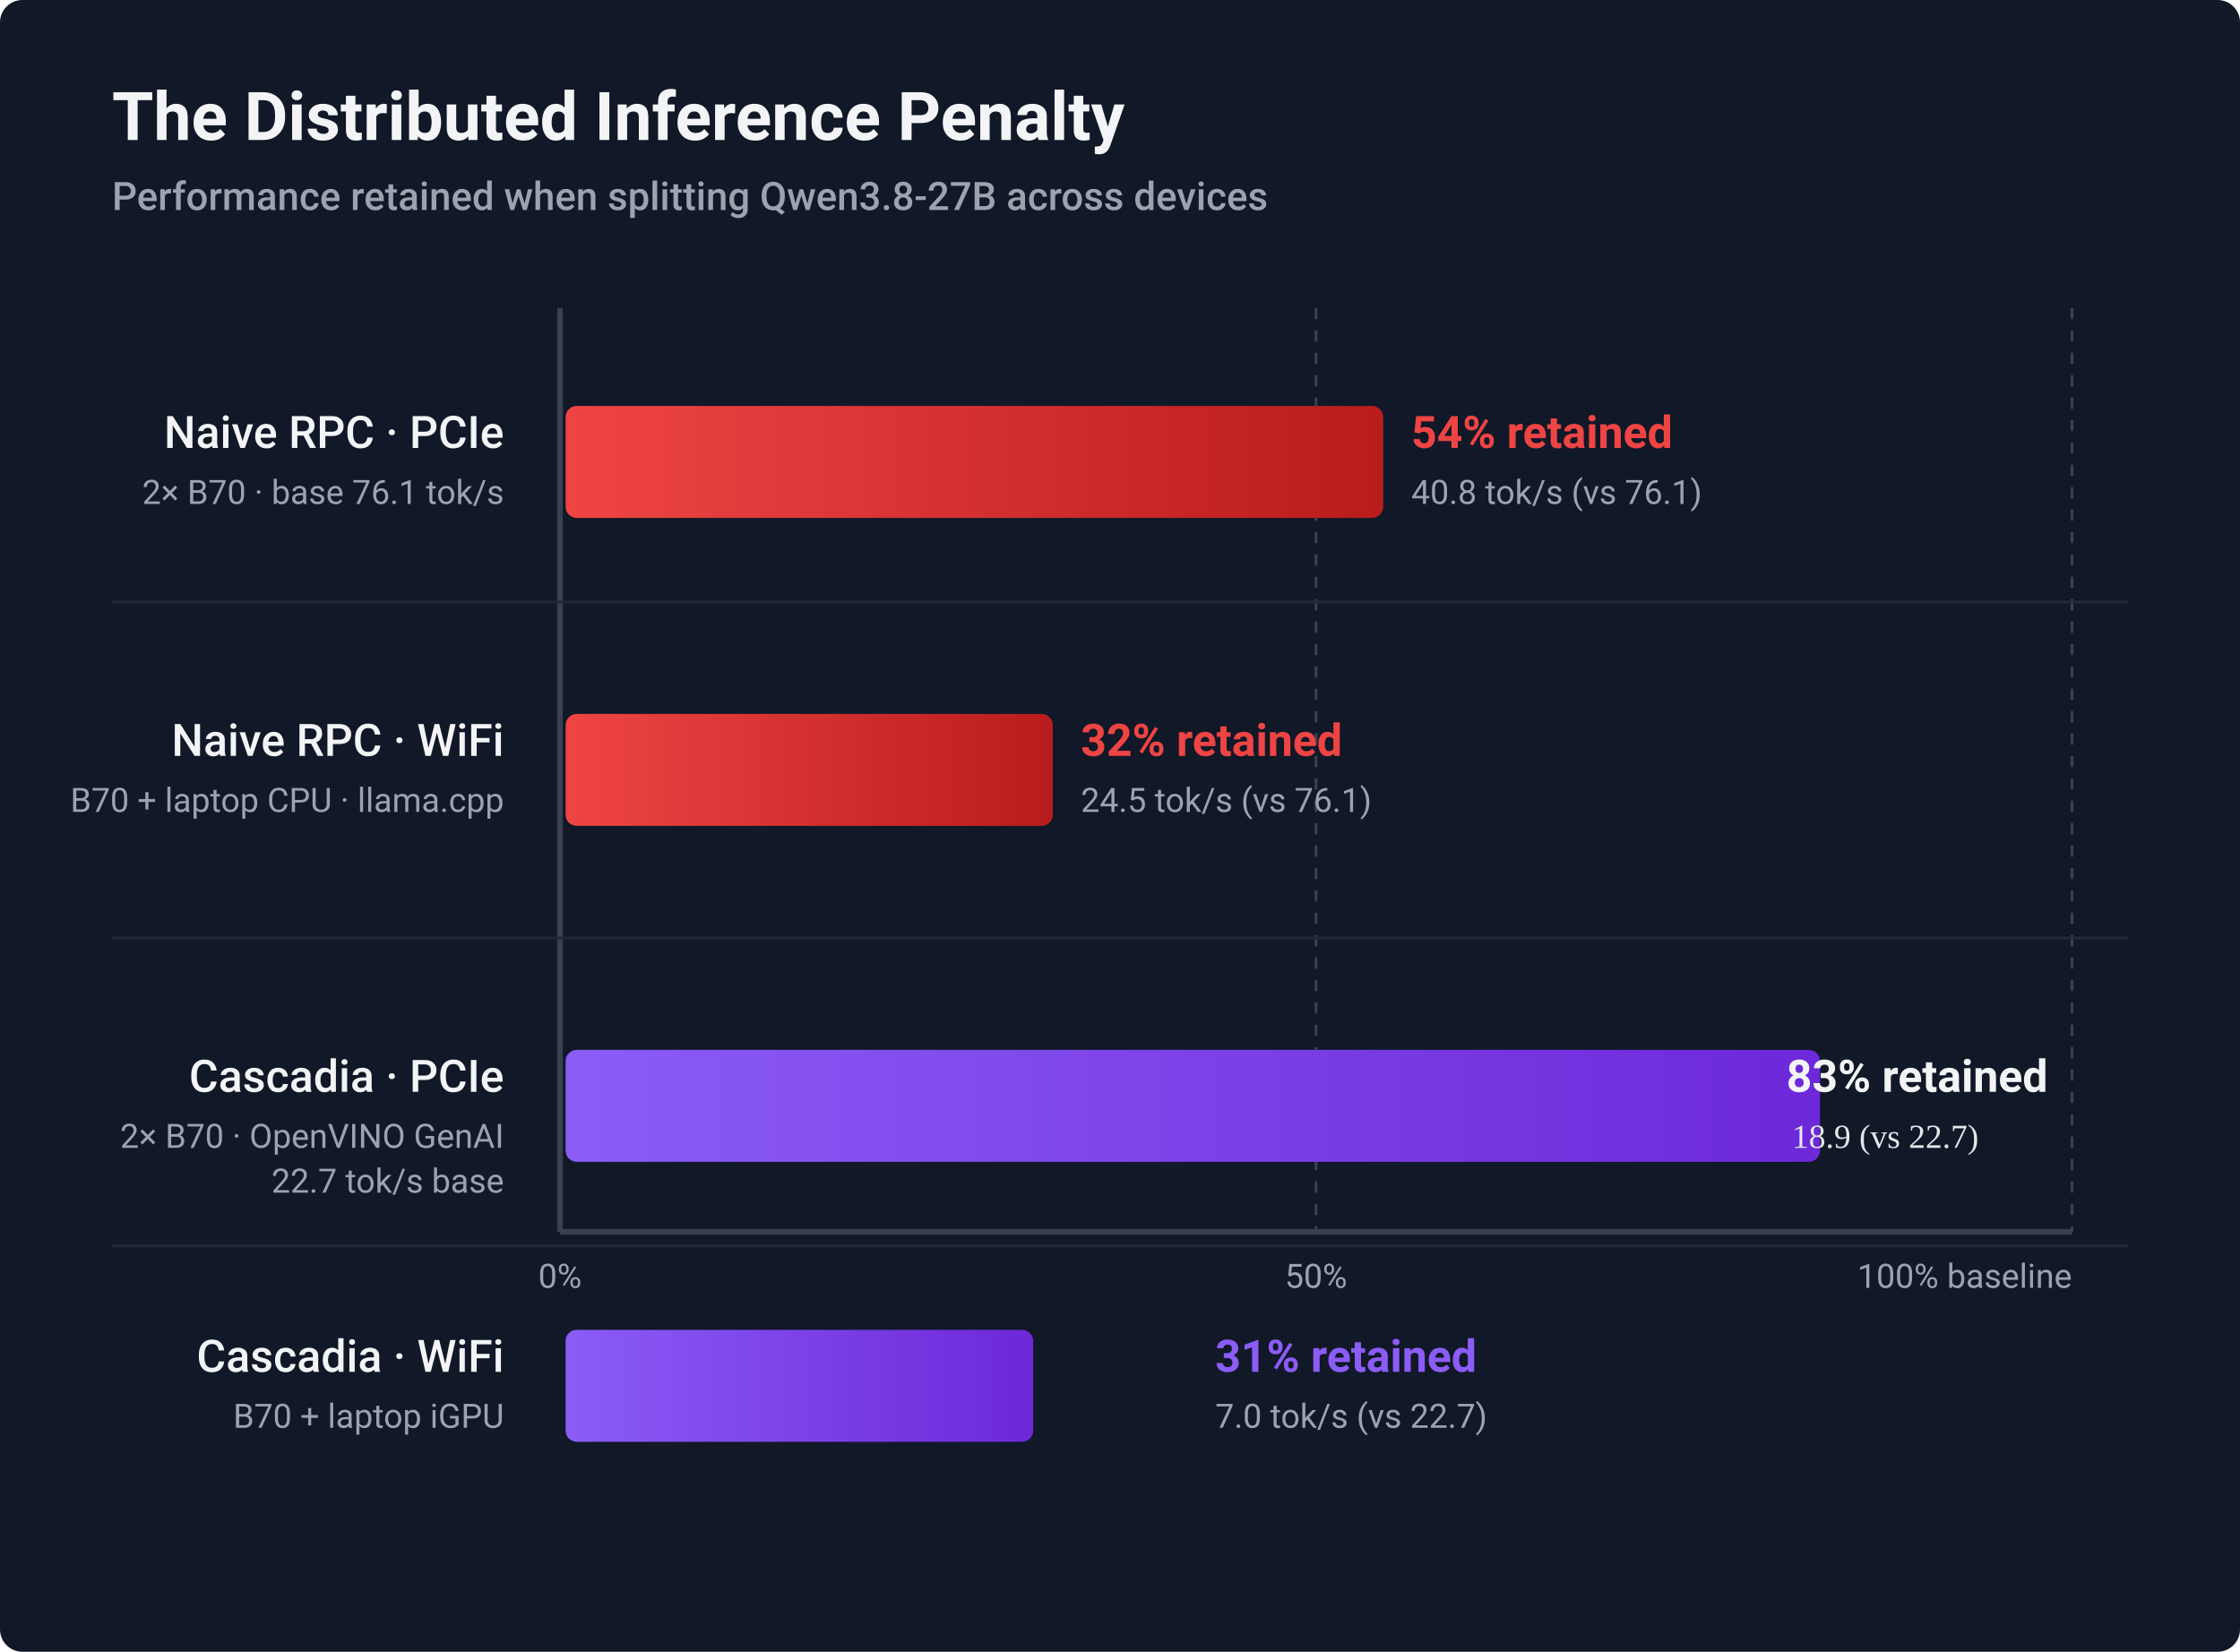
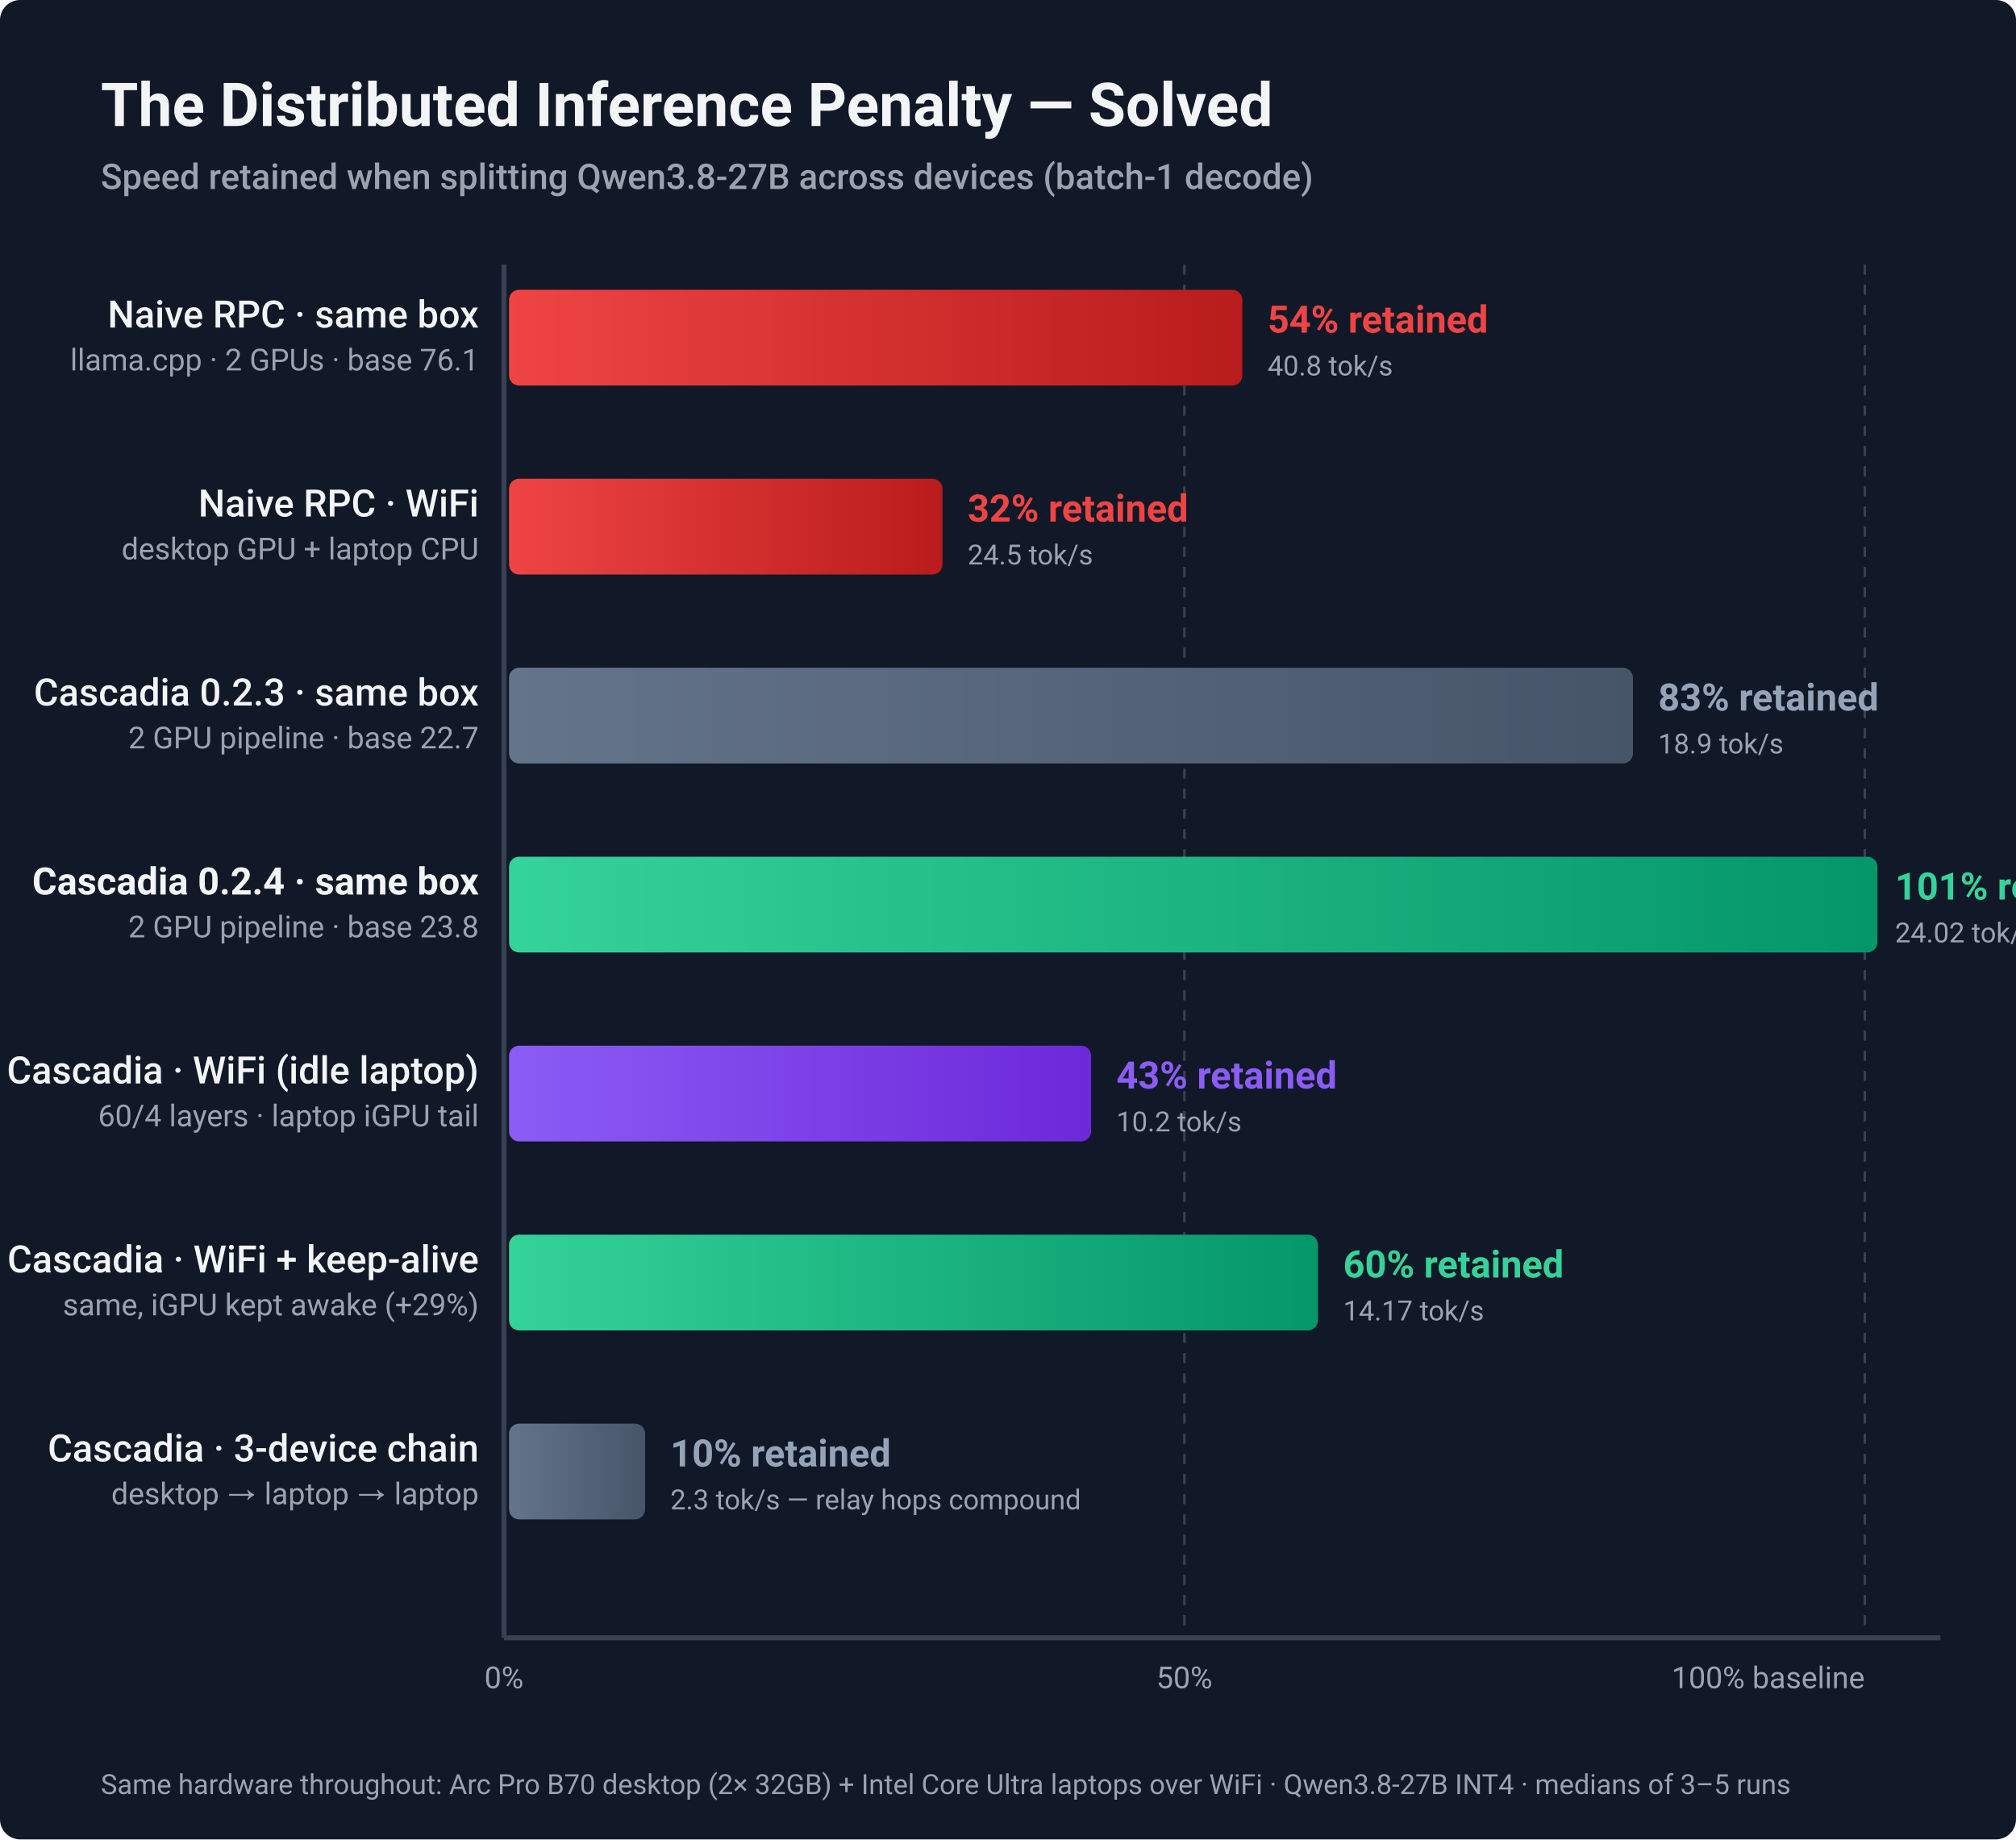
- <svg xmlns="http://www.w3.org/2000/svg" viewBox="0 0 800 590">
+ <svg xmlns="http://www.w3.org/2000/svg" viewBox="0 0 800 730">
  <defs>
    <linearGradient id="rpcGrad" x1="0%" y1="0%" x2="100%" y2="0%">
      <stop offset="0%" stop-color="#ef4444" />
      <stop offset="100%" stop-color="#b91c1c" />
    </linearGradient>
    <linearGradient id="cascGrad" x1="0%" y1="0%" x2="100%" y2="0%">
      <stop offset="0%" stop-color="#8b5cf6" />
      <stop offset="100%" stop-color="#6d28d9" />
+     </linearGradient>
+     <linearGradient id="winGrad" x1="0%" y1="0%" x2="100%" y2="0%">
+       <stop offset="0%" stop-color="#34d399" />
+       <stop offset="100%" stop-color="#059669" />
+     </linearGradient>
+     <linearGradient id="mutedGrad" x1="0%" y1="0%" x2="100%" y2="0%">
+       <stop offset="0%" stop-color="#64748b" />
+       <stop offset="100%" stop-color="#475569" />
    </linearGradient>
    <style>
      .text-base { font-family: -apple-system, BlinkMacSystemFont, "Segoe UI", Roboto, Helvetica, Arial, sans-serif; }
      .text-heavy { font-weight: 700; }
      .text-medium { font-weight: 500; }
      .text-light { font-weight: 400; fill: #9ca3af; }
      .axis-label { fill: #9ca3af; font-size: 12px; }
    </style>
  </defs>
  <rect width="100%" height="100%" fill="#111827" rx="8" />
-   <text x="40" y="50" class="text-base text-heavy" fill="#f3f4f6" font-size="24">The Distributed Inference Penalty</text>
-   <text x="40" y="75" class="text-base text-medium" fill="#9ca3af" font-size="14">Performance retained when splitting Qwen3.8-27B across devices</text>
-   <line x1="200" y1="110" x2="200" y2="440" stroke="#374151" stroke-width="2" />
-   <line x1="200" y1="440" x2="740" y2="440" stroke="#374151" stroke-width="2" />
-   <text x="200" y="460" class="text-base axis-label" text-anchor="middle">0%</text>
-   <text x="470" y="460" class="text-base axis-label" text-anchor="middle">50%</text>
-   <text x="740" y="460" class="text-base axis-label" text-anchor="end">100% baseline</text>
-   <line x1="740" y1="110" x2="740" y2="440" stroke="#374151" stroke-width="1" stroke-dasharray="4" />
-   <line x1="470" y1="110" x2="470" y2="440" stroke="#374151" stroke-width="1" stroke-dasharray="4" />
-   <text x="180" y="160" class="text-base text-medium" fill="#f3f4f6" font-size="16" text-anchor="end">Naive RPC · PCIe</text>
-   <text x="180" y="180" class="text-base text-light" font-size="12" text-anchor="end">2× B70 · base 76.1 tok/s</text>
-   <rect x="202" y="145" width="292" height="40" fill="url(#rpcGrad)" rx="4" />
-   <text x="504" y="160" class="text-base text-heavy" fill="#ef4444" font-size="16">54% retained</text>
-   <text x="504" y="180" class="text-base text-light" font-size="12">40.8 tok/s (vs 76.1)</text>
-   <line x1="40" y1="215" x2="760" y2="215" stroke="#1f2937" stroke-width="1" />
-   <text x="180" y="270" class="text-base text-medium" fill="#f3f4f6" font-size="16" text-anchor="end">Naive RPC · WiFi</text>
-   <text x="180" y="290" class="text-base text-light" font-size="12" text-anchor="end">B70 + laptop CPU · llama.cpp</text>
-   <rect x="202" y="255" width="174" height="40" fill="url(#rpcGrad)" rx="4" />
-   <text x="386" y="270" class="text-base text-heavy" fill="#ef4444" font-size="16">32% retained</text>
-   <text x="386" y="290" class="text-base text-light" font-size="12">24.5 tok/s (vs 76.1)</text>
-   <line x1="40" y1="335" x2="760" y2="335" stroke="#1f2937" stroke-width="1" />
-   <text x="180" y="390" class="text-base text-medium" fill="#f3f4f6" font-size="16" text-anchor="end">Cascadia · PCIe</text>
-   <text x="180" y="410" class="text-base text-light" font-size="12" text-anchor="end">2× B70 · OpenVINO GenAI</text>
-   <text x="180" y="426" class="text-base text-light" font-size="12" text-anchor="end">22.7 tok/s base</text>
-   <rect x="202" y="375" width="448" height="40" fill="url(#cascGrad)" rx="4" />
-   <text x="638" y="390" class="text-base text-heavy" fill="#f3f4f6" font-size="16">83% retained</text>
-   <text x="640" y="410" fill="#e5e7eb" font-size="12">18.9 (vs 22.7)</text>
-   <line x1="40" y1="445" x2="760" y2="445" stroke="#1f2937" stroke-width="1" />
-   <text x="180" y="490" class="text-base text-medium" fill="#f3f4f6" font-size="16" text-anchor="end">Cascadia · WiFi</text>
-   <text x="180" y="510" class="text-base text-light" font-size="12" text-anchor="end">B70 + laptop iGPU</text>
-   <rect x="202" y="475" width="167" height="40" fill="url(#cascGrad)" rx="4" />
-   <text x="434" y="490" class="text-base text-heavy" fill="#8b5cf6" font-size="16">31% retained</text>
-   <text x="434" y="510" class="text-base text-light" font-size="12">7.0 tok/s (vs 22.7)</text>
+   <text x="40" y="50" class="text-base text-heavy" fill="#f3f4f6" font-size="24">The Distributed Inference Penalty — Solved</text>
+   <text x="40" y="75" class="text-base text-medium" fill="#9ca3af" font-size="14">Speed retained when splitting Qwen3.8-27B across devices (batch-1 decode)</text>
+   <line x1="200" y1="105" x2="200" y2="650" stroke="#374151" stroke-width="2" />
+   <line x1="200" y1="650" x2="770" y2="650" stroke="#374151" stroke-width="2" />
+   <text x="200" y="670" class="text-base axis-label" text-anchor="middle">0%</text>
+   <text x="470" y="670" class="text-base axis-label" text-anchor="middle">50%</text>
+   <text x="740" y="670" class="text-base axis-label" text-anchor="end">100% baseline</text>
+   <line x1="740" y1="105" x2="740" y2="650" stroke="#374151" stroke-width="1" stroke-dasharray="4" />
+   <line x1="470" y1="105" x2="470" y2="650" stroke="#374151" stroke-width="1" stroke-dasharray="4" />
+   <text x="190" y="130" class="text-base text-medium" fill="#f3f4f6" font-size="15" text-anchor="end">Naive RPC · same box</text>
+   <text x="190" y="147" class="text-base text-light" font-size="12" text-anchor="end">llama.cpp · 2 GPUs · base 76.1</text>
+   <rect x="202" y="115" width="291" height="38" fill="url(#rpcGrad)" rx="4" />
+   <text x="503" y="132" class="text-base text-heavy" fill="#ef4444" font-size="15">54% retained</text>
+   <text x="503" y="149" class="text-base text-light" font-size="11">40.8 tok/s</text>
+   <text x="190" y="205" class="text-base text-medium" fill="#f3f4f6" font-size="15" text-anchor="end">Naive RPC · WiFi</text>
+   <text x="190" y="222" class="text-base text-light" font-size="12" text-anchor="end">desktop GPU + laptop CPU</text>
+   <rect x="202" y="190" width="172" height="38" fill="url(#rpcGrad)" rx="4" />
+   <text x="384" y="207" class="text-base text-heavy" fill="#ef4444" font-size="15">32% retained</text>
+   <text x="384" y="224" class="text-base text-light" font-size="11">24.5 tok/s</text>
+   <text x="190" y="280" class="text-base text-medium" fill="#f3f4f6" font-size="15" text-anchor="end">Cascadia 0.2.3 · same box</text>
+   <text x="190" y="297" class="text-base text-light" font-size="12" text-anchor="end">2 GPU pipeline · base 22.7</text>
+   <rect x="202" y="265" width="446" height="38" fill="url(#mutedGrad)" rx="4" />
+   <text x="658" y="282" class="text-base text-heavy" fill="#94a3b8" font-size="15">83% retained</text>
+   <text x="658" y="299" class="text-base text-light" font-size="11">18.9 tok/s</text>
+   <text x="190" y="355" class="text-base text-heavy" fill="#f3f4f6" font-size="15" text-anchor="end">Cascadia 0.2.4 · same box</text>
+   <text x="190" y="372" class="text-base text-light" font-size="12" text-anchor="end">2 GPU pipeline · base 23.8</text>
+   <rect x="202" y="340" width="543" height="38" fill="url(#winGrad)" rx="4" />
+   <text x="752" y="357" class="text-base text-heavy" fill="#34d399" font-size="15">101% retained</text>
+   <text x="752" y="374" class="text-base text-light" font-size="11">24.02 tok/s · 0.25 ms/frame</text>
+   <text x="190" y="430" class="text-base text-medium" fill="#f3f4f6" font-size="15" text-anchor="end">Cascadia · WiFi (idle laptop)</text>
+   <text x="190" y="447" class="text-base text-light" font-size="12" text-anchor="end">60/4 layers · laptop iGPU tail</text>
+   <rect x="202" y="415" width="231" height="38" fill="url(#cascGrad)" rx="4" />
+   <text x="443" y="432" class="text-base text-heavy" fill="#8b5cf6" font-size="15">43% retained</text>
+   <text x="443" y="449" class="text-base text-light" font-size="11">10.2 tok/s</text>
+   <text x="190" y="505" class="text-base text-medium" fill="#f3f4f6" font-size="15" text-anchor="end">Cascadia · WiFi + keep-alive</text>
+   <text x="190" y="522" class="text-base text-light" font-size="12" text-anchor="end">same, iGPU kept awake (+29%)</text>
+   <rect x="202" y="490" width="321" height="38" fill="url(#winGrad)" rx="4" />
+   <text x="533" y="507" class="text-base text-heavy" fill="#34d399" font-size="15">60% retained</text>
+   <text x="533" y="524" class="text-base text-light" font-size="11">14.17 tok/s</text>
+   <text x="190" y="580" class="text-base text-medium" fill="#f3f4f6" font-size="15" text-anchor="end">Cascadia · 3-device chain</text>
+   <text x="190" y="597" class="text-base text-light" font-size="12" text-anchor="end">desktop → laptop → laptop</text>
+   <rect x="202" y="565" width="54" height="38" fill="url(#mutedGrad)" rx="4" />
+   <text x="266" y="582" class="text-base text-heavy" fill="#94a3b8" font-size="15">10% retained</text>
+   <text x="266" y="599" class="text-base text-light" font-size="11">2.3 tok/s — relay hops compound</text>
+   <text x="40" y="712" class="text-base text-light" font-size="11">Same hardware throughout: Arc Pro B70 desktop (2× 32GB) + Intel Core Ultra laptops over WiFi · Qwen3.8-27B INT4 · medians of 3–5 runs</text>
</svg>
